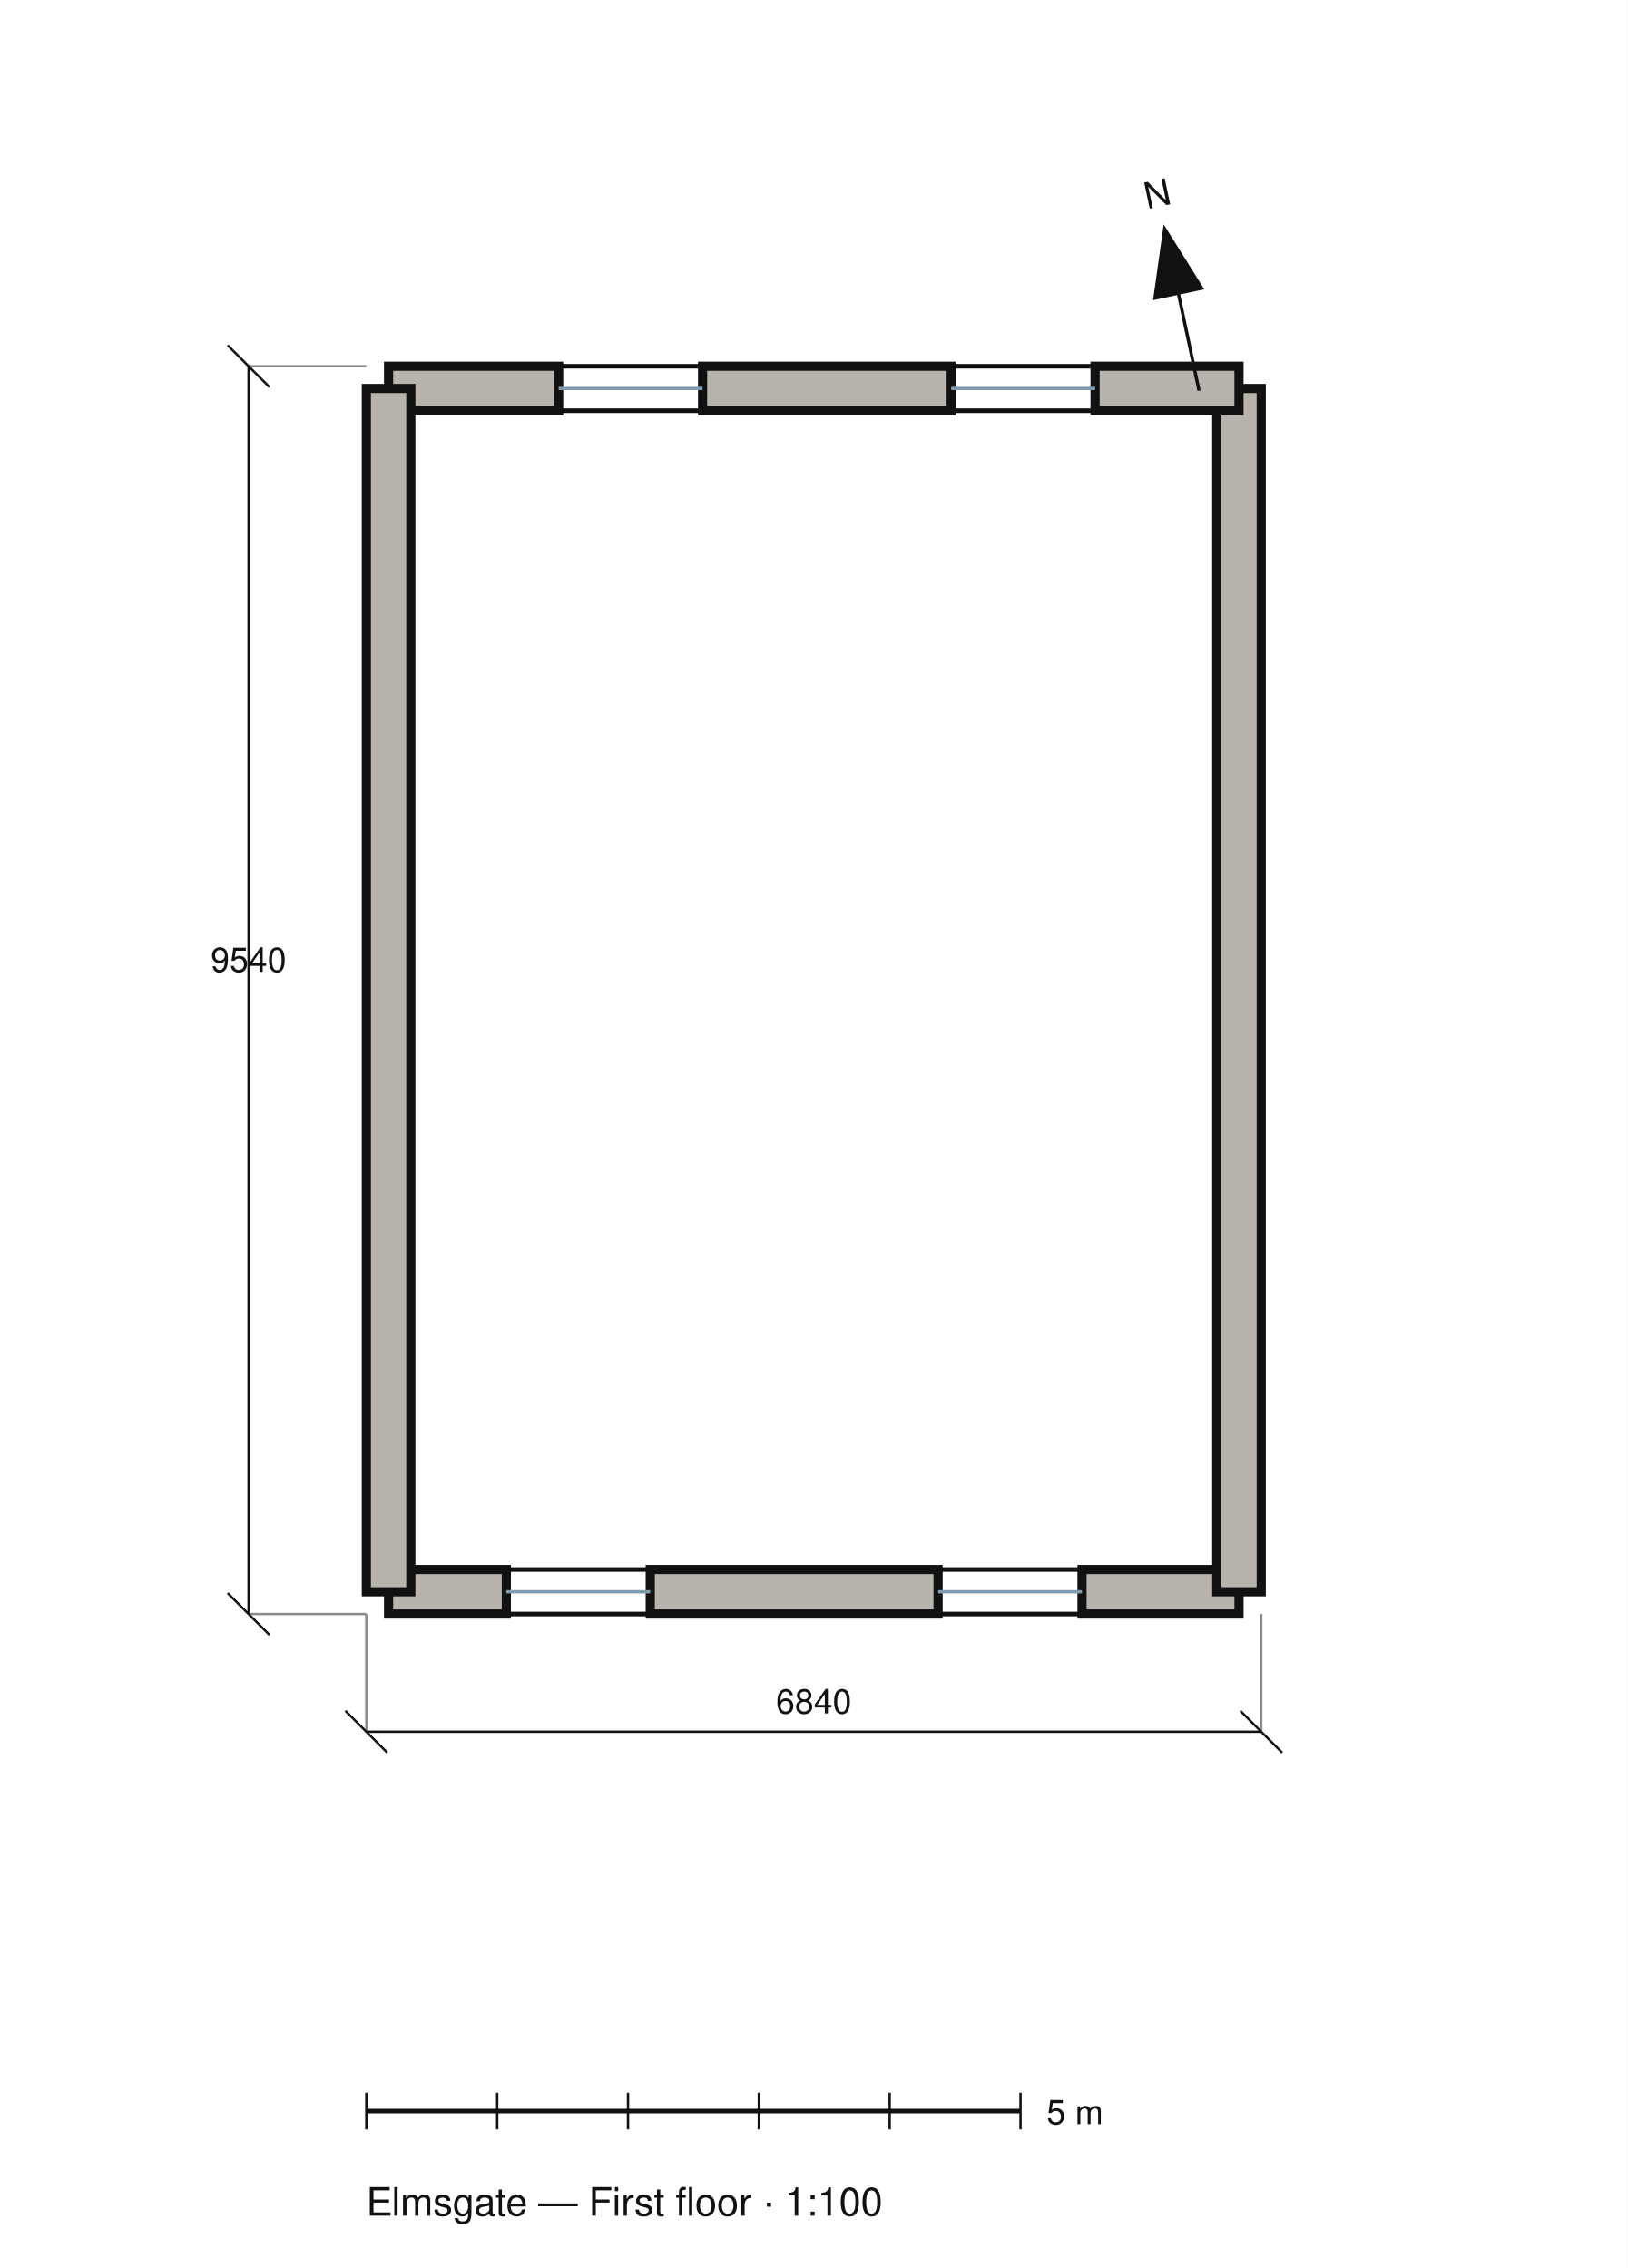
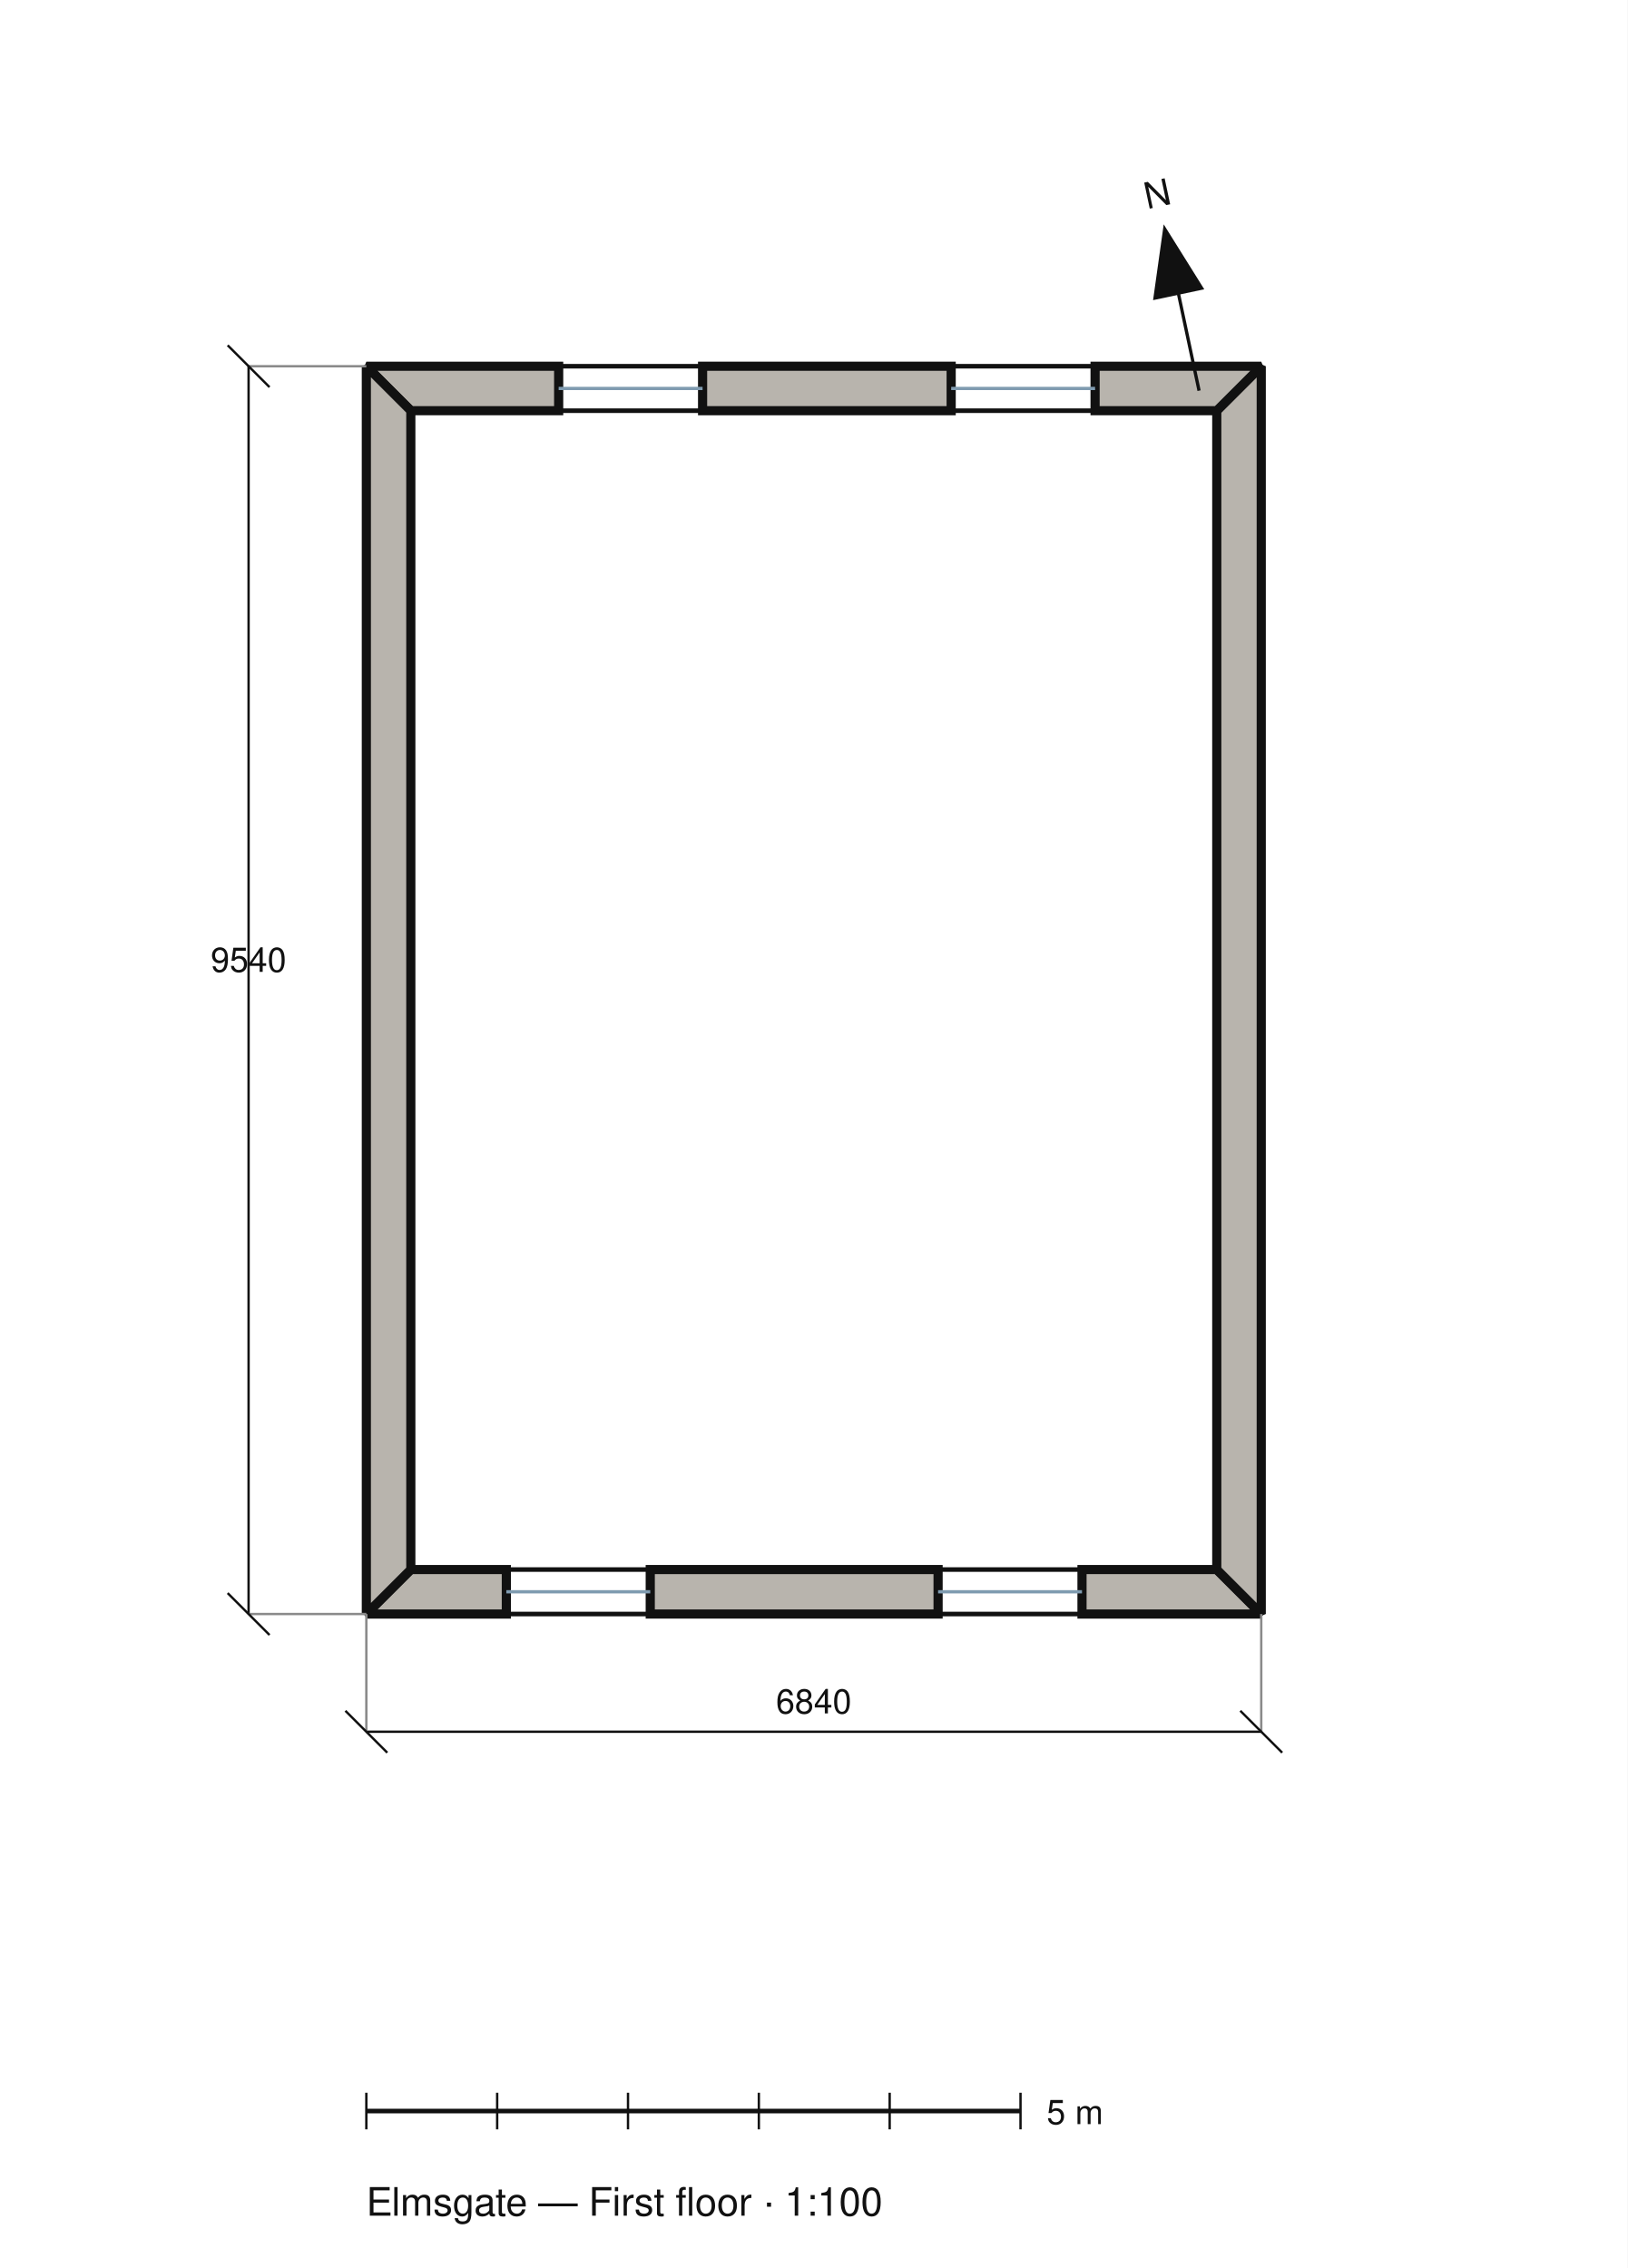
<svg xmlns="http://www.w3.org/2000/svg" width="124.4mm" height="173.4mm" viewBox="0 0 124.4 173.4" font-family="Helvetica, Arial, sans-serif">
  <rect width="124.4" height="173.4" fill="#ffffff" />
-   <path d="M29.7,120 L38.7,120 L38.7,123.4 L29.7,123.4 Z" fill="#b8b4ad" stroke="#111111" stroke-width="0.7" stroke-linejoin="miter" />
-   <path d="M49.7,120 L71.7,120 L71.7,123.4 L49.7,123.4 Z" fill="#b8b4ad" stroke="#111111" stroke-width="0.7" stroke-linejoin="miter" />
-   <path d="M82.7,120 L94.7,120 L94.7,123.4 L82.7,123.4 Z" fill="#b8b4ad" stroke="#111111" stroke-width="0.7" stroke-linejoin="miter" />
-   <path d="M93,121.7 L93,29.7 L96.4,29.7 L96.4,121.7 Z" fill="#b8b4ad" stroke="#111111" stroke-width="0.7" stroke-linejoin="miter" />
-   <path d="M94.7,31.4 L83.7,31.4 L83.7,28 L94.7,28 Z" fill="#b8b4ad" stroke="#111111" stroke-width="0.7" stroke-linejoin="miter" />
-   <path d="M72.7,31.4 L53.7,31.4 L53.7,28 L72.7,28 Z" fill="#b8b4ad" stroke="#111111" stroke-width="0.7" stroke-linejoin="miter" />
-   <path d="M42.7,31.4 L29.7,31.4 L29.7,28 L42.7,28 Z" fill="#b8b4ad" stroke="#111111" stroke-width="0.7" stroke-linejoin="miter" />
-   <path d="M31.4,29.7 L31.4,121.7 L28,121.7 L28,29.7 Z" fill="#b8b4ad" stroke="#111111" stroke-width="0.7" stroke-linejoin="miter" />
+   <path d="M31.4,120 L38.7,120 L38.7,123.4 L28,123.4 Z" fill="#b8b4ad" stroke="#111111" stroke-width="0.7" stroke-linejoin="miter" stroke-miterlimit="2" />
+   <path d="M49.7,120 L71.7,120 L71.7,123.4 L49.7,123.4 Z" fill="#b8b4ad" stroke="#111111" stroke-width="0.7" stroke-linejoin="miter" stroke-miterlimit="2" />
+   <path d="M82.7,120 L93,120 L96.4,123.4 L82.7,123.4 Z" fill="#b8b4ad" stroke="#111111" stroke-width="0.7" stroke-linejoin="miter" stroke-miterlimit="2" />
+   <path d="M93,120 L93,31.4 L96.4,28 L96.4,123.4 Z" fill="#b8b4ad" stroke="#111111" stroke-width="0.7" stroke-linejoin="miter" stroke-miterlimit="2" />
+   <path d="M93,31.4 L83.7,31.4 L83.7,28 L96.4,28 Z" fill="#b8b4ad" stroke="#111111" stroke-width="0.7" stroke-linejoin="miter" stroke-miterlimit="2" />
+   <path d="M72.7,31.4 L53.7,31.4 L53.7,28 L72.7,28 Z" fill="#b8b4ad" stroke="#111111" stroke-width="0.7" stroke-linejoin="miter" stroke-miterlimit="2" />
+   <path d="M42.7,31.4 L31.4,31.4 L28,28 L42.7,28 Z" fill="#b8b4ad" stroke="#111111" stroke-width="0.7" stroke-linejoin="miter" stroke-miterlimit="2" />
+   <path d="M31.4,31.4 L31.4,120 L28,123.4 L28,28 Z" fill="#b8b4ad" stroke="#111111" stroke-width="0.7" stroke-linejoin="miter" stroke-miterlimit="2" />
  <path d="M38.7,120 L49.7,120 M38.7,123.4 L49.7,123.4" fill="none" stroke="#111111" stroke-width="0.35" />
  <path d="M38.7,121.7 L49.7,121.7" fill="none" stroke="#7f9bb0" stroke-width="0.25" />
  <path d="M71.7,120 L82.7,120 M71.7,123.4 L82.7,123.4" fill="none" stroke="#111111" stroke-width="0.35" />
  <path d="M71.7,121.7 L82.7,121.7" fill="none" stroke="#7f9bb0" stroke-width="0.25" />
  <path d="M83.7,31.4 L72.7,31.4 M83.7,28 L72.7,28" fill="none" stroke="#111111" stroke-width="0.35" />
  <path d="M83.7,29.7 L72.7,29.7" fill="none" stroke="#7f9bb0" stroke-width="0.25" />
  <path d="M53.7,31.4 L42.7,31.4 M53.7,28 L42.7,28" fill="none" stroke="#111111" stroke-width="0.35" />
  <path d="M53.7,29.7 L42.7,29.7" fill="none" stroke="#7f9bb0" stroke-width="0.25" />
  <path d="M19,28 L19,123.4" stroke="#111111" stroke-width="0.18" />
  <path d="M28,28 L19,28 M28,123.4 L19,123.4" stroke="#8a8a8a" stroke-width="0.18" />
  <path d="M17.4,26.4 L20.6,29.6 M17.4,121.8 L20.6,125" stroke="#111111" stroke-width="0.18" />
  <text x="19" y="74.3" text-anchor="middle" font-size="2.6" fill="#111111">9540</text>
  <path d="M28,132.4 L96.4,132.4" stroke="#111111" stroke-width="0.18" />
  <path d="M28,123.4 L28,132.4 M96.4,123.4 L96.4,132.4" stroke="#8a8a8a" stroke-width="0.18" />
  <path d="M26.4,130.8 L29.6,134 M94.8,130.8 L98,134" stroke="#111111" stroke-width="0.18" />
  <text x="62.2" y="131" text-anchor="middle" font-size="2.6" fill="#111111">6840</text>
  <g transform="translate(90.4 24) rotate(-12)">
    <path d="M0,6 L0,-2" stroke="#111111" stroke-width="0.25" fill="none" />
    <path d="M0,-7 L2,-1.5 L-2,-1.5 Z" fill="#111111" />
    <text x="0" y="-8.4" text-anchor="middle" font-size="2.8" fill="#111111">N</text>
  </g>
  <path d="M28,161.4 L78,161.4" stroke="#111111" stroke-width="0.35" />
  <path d="M28,160 L28,162.8" stroke="#111111" stroke-width="0.18" />
  <path d="M38,160 L38,162.8" stroke="#111111" stroke-width="0.18" />
  <path d="M48,160 L48,162.8" stroke="#111111" stroke-width="0.18" />
  <path d="M58,160 L58,162.8" stroke="#111111" stroke-width="0.18" />
  <path d="M68,160 L68,162.8" stroke="#111111" stroke-width="0.18" />
  <path d="M78,160 L78,162.8" stroke="#111111" stroke-width="0.18" />
  <text x="80" y="162.4" font-size="2.6" fill="#111111">5 m</text>
  <text x="28" y="169.4" font-size="3" fill="#111111">Elmsgate — First floor · 1:100</text>
</svg>
